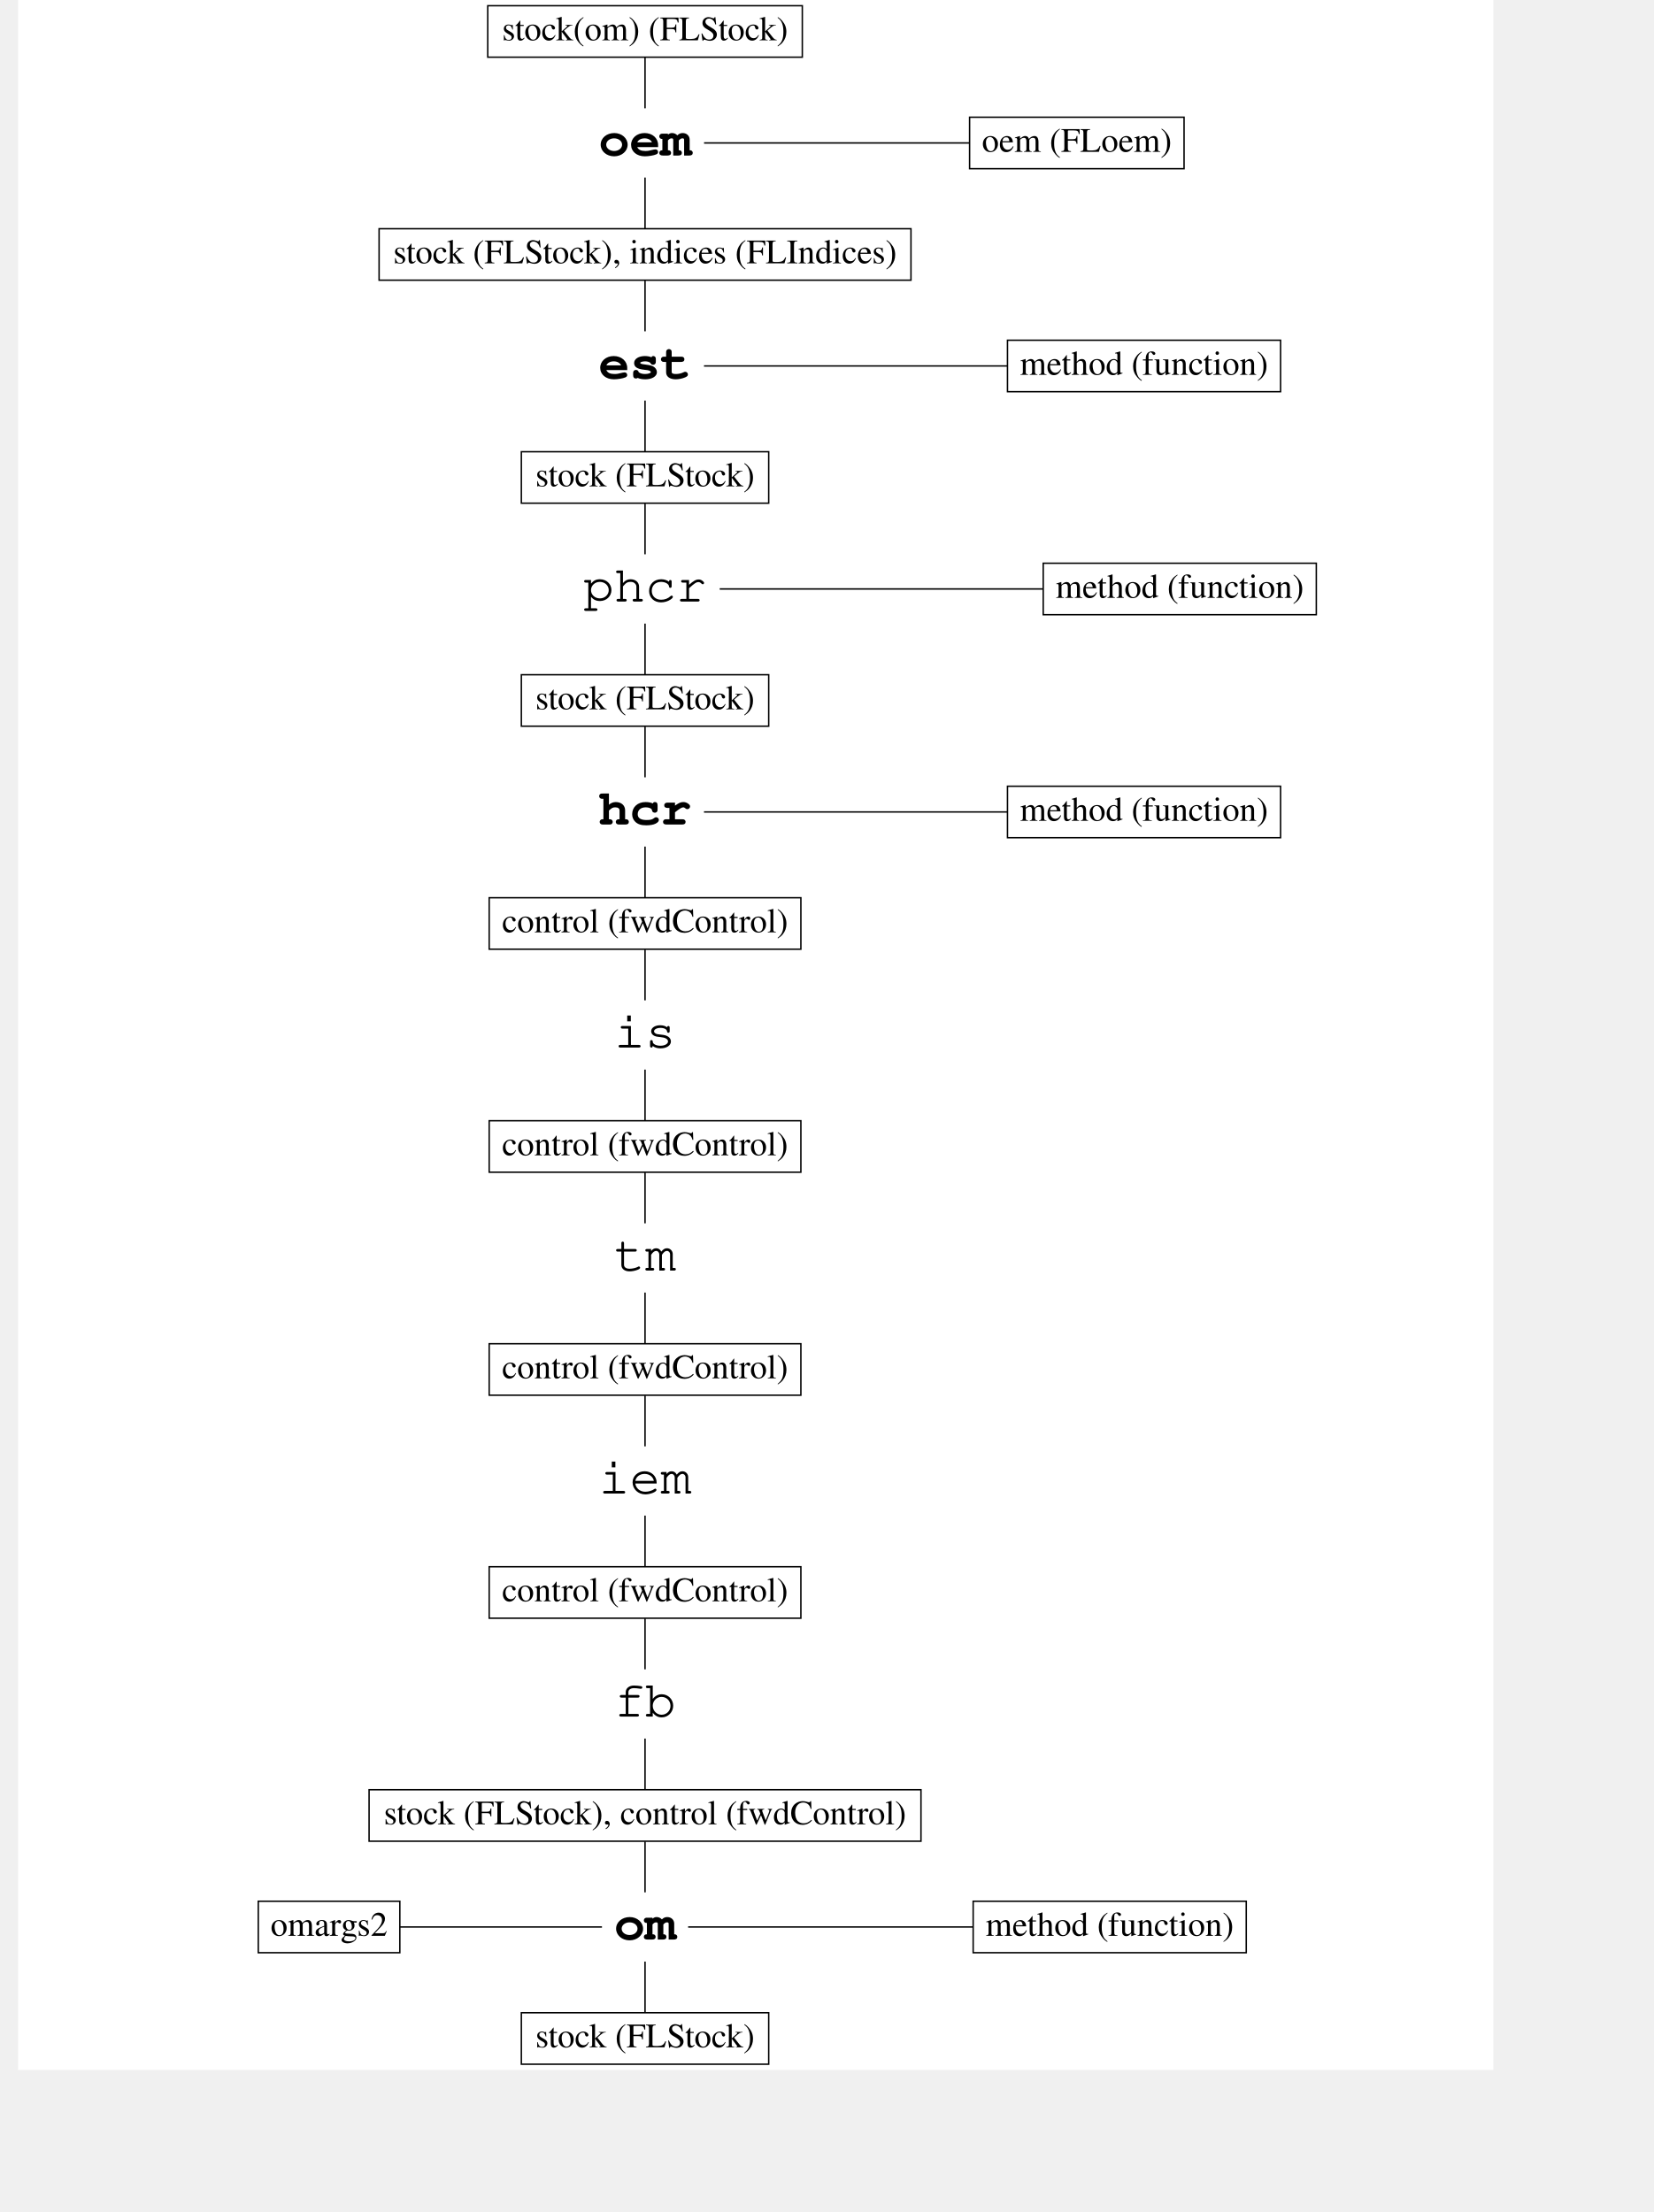
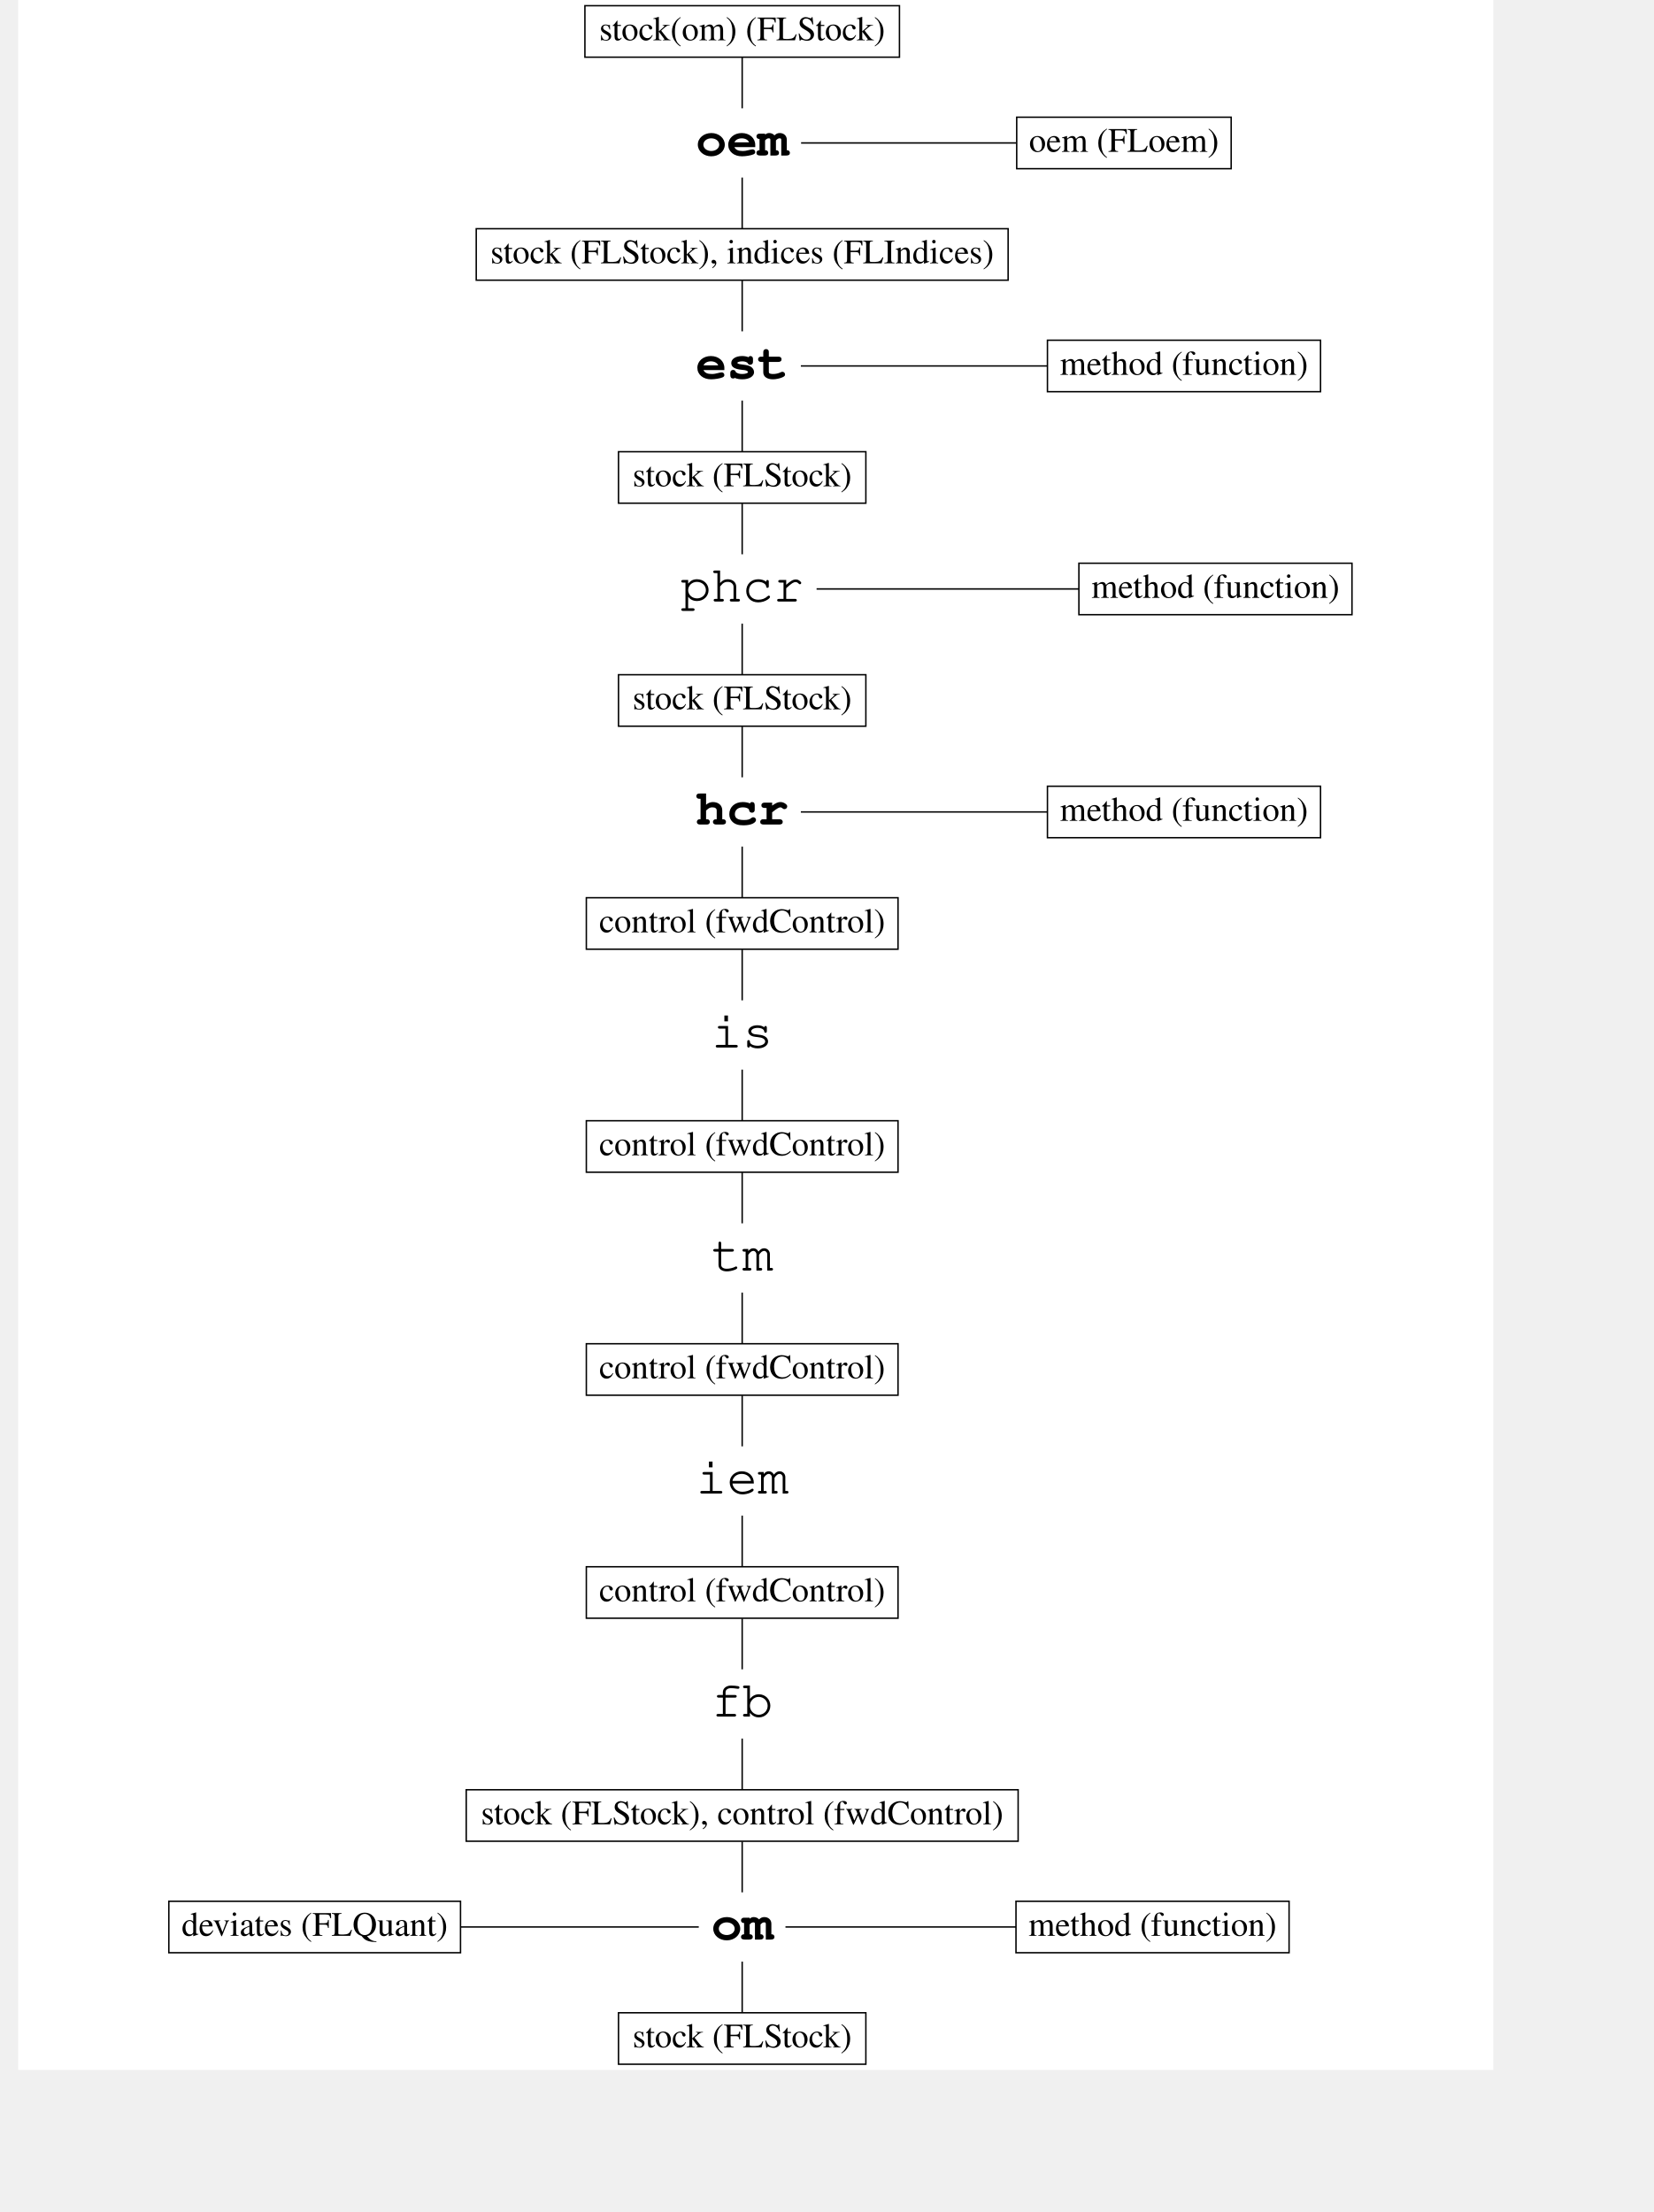
- <svg xmlns="http://www.w3.org/2000/svg" width="713pt" height="954pt" viewBox="57.60 57.60 655.60 896.79">
-   <g id="graph0" class="graph" transform="scale(0.57955 0.57955) rotate(0) translate(103.387 1543.39)">
-     <polygon fill="white" stroke="none" points="-4,4 -4,-1444 1027.83,-1444 1027.83,4 -4,4" />
+ <svg xmlns="http://www.w3.org/2000/svg" width="713pt" height="954pt" viewBox="57.60 57.60 655.60 896.89">
+   <g id="graph0" class="graph" transform="scale(0.579623 0.579623) rotate(0) translate(103.375 1543.37)">
+     <polygon fill="white" stroke="none" points="-4,4 -4,-1444 1027.7,-1444 1027.7,4 -4,4" />
    <g id="node1" class="node">
-       <text text-anchor="middle" x="434.511" y="-1335.2" font-family="Courier,monospace" font-weight="bold" font-size="36.00" fill="#000000">oem</text>
+       <text text-anchor="middle" x="502.389" y="-1335.2" font-family="Courier,monospace" font-weight="bold" font-size="36.00" fill="#000000">oem</text>
    </g>
    <g id="node11" class="node">
-       <polygon fill="none" stroke="black" points="811.511,-1362 661.511,-1362 661.511,-1326 811.511,-1326 811.511,-1362" />
-       <text text-anchor="middle" x="736.511" y="-1337.8" font-family="Times,serif" font-size="24.00">oem (FLoem)</text>
+       <polygon fill="none" stroke="black" points="844.389,-1362 694.389,-1362 694.389,-1326 844.389,-1326 844.389,-1362" />
+       <text text-anchor="middle" x="769.389" y="-1337.8" font-family="Times,serif" font-size="24.00">oem (FLoem)</text>
    </g>
    <g id="edge1" class="edge">
-       <path fill="none" stroke="black" d="M475.8,-1344C537.668,-1344 599.536,-1344 661.404,-1344" />
+       <path fill="none" stroke="black" d="M543.586,-1344C593.716,-1344 643.845,-1344 693.975,-1344" />
    </g>
    <g id="node12" class="node">
-       <polygon fill="none" stroke="black" points="620.511,-1284 248.511,-1284 248.511,-1248 620.511,-1248 620.511,-1284" />
-       <text text-anchor="middle" x="434.511" y="-1259.8" font-family="Times,serif" font-size="24.00">stock (FLStock), indices (FLIndices)</text>
+       <polygon fill="none" stroke="black" points="688.389,-1284 316.389,-1284 316.389,-1248 688.389,-1248 688.389,-1284" />
+       <text text-anchor="middle" x="502.389" y="-1259.8" font-family="Times,serif" font-size="24.00">stock (FLStock), indices (FLIndices)</text>
    </g>
    <g id="edge8" class="edge">
-       <path fill="none" stroke="black" d="M434.511,-1319.78C434.511,-1308.26 434.511,-1294.59 434.511,-1284.04" />
+       <path fill="none" stroke="black" d="M502.389,-1319.78C502.389,-1308.26 502.389,-1294.59 502.389,-1284.04" />
    </g>
    <g id="node2" class="node">
-       <text text-anchor="middle" x="434.511" y="-1179.2" font-family="Courier,monospace" font-weight="bold" font-size="36.00" fill="#000000">est</text>
+       <text text-anchor="middle" x="502.389" y="-1179.2" font-family="Courier,monospace" font-weight="bold" font-size="36.00" fill="#000000">est</text>
    </g>
    <g id="node13" class="node">
-       <polygon fill="none" stroke="black" points="879.011,-1206 688.011,-1206 688.011,-1170 879.011,-1170 879.011,-1206" />
-       <text text-anchor="middle" x="783.511" y="-1181.8" font-family="Times,serif" font-size="24.00">method (function)</text>
+       <polygon fill="none" stroke="black" points="906.889,-1206 715.889,-1206 715.889,-1170 906.889,-1170 906.889,-1206" />
+       <text text-anchor="middle" x="811.389" y="-1181.8" font-family="Times,serif" font-size="24.00">method (function)</text>
    </g>
    <g id="edge2" class="edge">
-       <path fill="none" stroke="black" d="M475.75,-1188C546.479,-1188 617.208,-1188 687.937,-1188" />
+       <path fill="none" stroke="black" d="M543.428,-1188C600.911,-1188 658.393,-1188 715.876,-1188" />
    </g>
    <g id="node14" class="node">
-       <polygon fill="none" stroke="black" points="521.011,-1128 348.011,-1128 348.011,-1092 521.011,-1092 521.011,-1128" />
-       <text text-anchor="middle" x="434.511" y="-1103.8" font-family="Times,serif" font-size="24.00">stock (FLStock)</text>
+       <polygon fill="none" stroke="black" points="588.889,-1128 415.889,-1128 415.889,-1092 588.889,-1092 588.889,-1128" />
+       <text text-anchor="middle" x="502.389" y="-1103.8" font-family="Times,serif" font-size="24.00">stock (FLStock)</text>
    </g>
    <g id="edge10" class="edge">
-       <path fill="none" stroke="black" d="M434.511,-1163.78C434.511,-1152.26 434.511,-1138.59 434.511,-1128.04" />
+       <path fill="none" stroke="black" d="M502.389,-1163.78C502.389,-1152.26 502.389,-1138.59 502.389,-1128.04" />
    </g>
    <g id="node3" class="node">
-       <text text-anchor="middle" x="434.511" y="-867.2" font-family="Courier,monospace" font-weight="bold" font-size="36.00" fill="#000000">hcr</text>
+       <text text-anchor="middle" x="502.389" y="-867.2" font-family="Courier,monospace" font-weight="bold" font-size="36.00" fill="#000000">hcr</text>
    </g>
    <g id="node17" class="node">
-       <polygon fill="none" stroke="black" points="879.011,-894 688.011,-894 688.011,-858 879.011,-858 879.011,-894" />
-       <text text-anchor="middle" x="783.511" y="-869.8" font-family="Times,serif" font-size="24.00">method (function)</text>
+       <polygon fill="none" stroke="black" points="906.889,-894 715.889,-894 715.889,-858 906.889,-858 906.889,-894" />
+       <text text-anchor="middle" x="811.389" y="-869.8" font-family="Times,serif" font-size="24.00">method (function)</text>
    </g>
    <g id="edge4" class="edge">
-       <path fill="none" stroke="black" d="M475.75,-876C546.479,-876 617.208,-876 687.937,-876" />
+       <path fill="none" stroke="black" d="M543.428,-876C600.911,-876 658.393,-876 715.876,-876" />
    </g>
    <g id="node18" class="node">
-       <polygon fill="none" stroke="black" points="543.511,-816 325.511,-816 325.511,-780 543.511,-780 543.511,-816" />
-       <text text-anchor="middle" x="434.511" y="-791.8" font-family="Times,serif" font-size="24.00">control (fwdControl)</text>
+       <polygon fill="none" stroke="black" points="611.389,-816 393.389,-816 393.389,-780 611.389,-780 611.389,-816" />
+       <text text-anchor="middle" x="502.389" y="-791.8" font-family="Times,serif" font-size="24.00">control (fwdControl)</text>
    </g>
    <g id="edge14" class="edge">
-       <path fill="none" stroke="black" d="M434.511,-851.785C434.511,-840.26 434.511,-826.587 434.511,-816.044" />
+       <path fill="none" stroke="black" d="M502.389,-851.785C502.389,-840.26 502.389,-826.587 502.389,-816.044" />
    </g>
    <g id="node4" class="node">
-       <text text-anchor="middle" x="434.511" y="-87.2" font-family="Courier,monospace" font-weight="bold" font-size="36.00" fill="#000000">om</text>
+       <text text-anchor="middle" x="502.389" y="-87.2" font-family="Courier,monospace" font-weight="bold" font-size="36.00" fill="#000000">om</text>
    </g>
    <g id="node23" class="node">
-       <polygon fill="none" stroke="black" points="521.011,-36 348.011,-36 348.011,-0 521.011,-0 521.011,-36" />
-       <text text-anchor="middle" x="434.511" y="-11.8" font-family="Times,serif" font-size="24.00">stock (FLStock)</text>
+       <polygon fill="none" stroke="black" points="588.889,-36 415.889,-36 415.889,-0 588.889,-0 588.889,-36" />
+       <text text-anchor="middle" x="502.389" y="-11.8" font-family="Times,serif" font-size="24.00">stock (FLStock)</text>
    </g>
    <g id="edge24" class="edge">
-       <path fill="none" stroke="black" d="M434.511,-71.784C434.511,-60.26 434.511,-46.587 434.511,-36.044" />
+       <path fill="none" stroke="black" d="M502.389,-71.784C502.389,-60.26 502.389,-46.587 502.389,-36.044" />
    </g>
    <g id="node24" class="node">
-       <polygon fill="none" stroke="black" points="855.011,-114 664.011,-114 664.011,-78 855.011,-78 855.011,-114" />
-       <text text-anchor="middle" x="759.511" y="-89.8" font-family="Times,serif" font-size="24.00">method (function)</text>
+       <polygon fill="none" stroke="black" points="884.889,-114 693.889,-114 693.889,-78 884.889,-78 884.889,-114" />
+       <text text-anchor="middle" x="789.389" y="-89.8" font-family="Times,serif" font-size="24.00">method (function)</text>
    </g>
    <g id="edge6" class="edge">
-       <path fill="none" stroke="black" d="M464.662,-96C531.08,-96 597.498,-96 663.915,-96" />
+       <path fill="none" stroke="black" d="M532.659,-96C586.395,-96 640.131,-96 693.867,-96" />
    </g>
    <g id="node5" class="node">
-       <text text-anchor="middle" x="434.511" y="-1023.2" font-family="Courier,monospace" font-size="36.00" fill="#000000">phcr</text>
+       <text text-anchor="middle" x="502.389" y="-1023.2" font-family="Courier,monospace" font-size="36.00" fill="#000000">phcr</text>
    </g>
    <g id="node15" class="node">
-       <polygon fill="none" stroke="black" points="904.011,-1050 713.011,-1050 713.011,-1014 904.011,-1014 904.011,-1050" />
-       <text text-anchor="middle" x="808.511" y="-1025.8" font-family="Times,serif" font-size="24.00">method (function)</text>
+       <polygon fill="none" stroke="black" points="928.889,-1050 737.889,-1050 737.889,-1014 928.889,-1014 928.889,-1050" />
+       <text text-anchor="middle" x="833.389" y="-1025.8" font-family="Times,serif" font-size="24.00">method (function)</text>
    </g>
    <g id="edge3" class="edge">
-       <path fill="none" stroke="black" d="M486.739,-1032C562.155,-1032 637.57,-1032 712.985,-1032" />
+       <path fill="none" stroke="black" d="M554.431,-1032C615.544,-1032 676.657,-1032 737.77,-1032" />
    </g>
    <g id="node16" class="node">
-       <polygon fill="none" stroke="black" points="521.011,-972 348.011,-972 348.011,-936 521.011,-936 521.011,-972" />
-       <text text-anchor="middle" x="434.511" y="-947.8" font-family="Times,serif" font-size="24.00">stock (FLStock)</text>
+       <polygon fill="none" stroke="black" points="588.889,-972 415.889,-972 415.889,-936 588.889,-936 588.889,-972" />
+       <text text-anchor="middle" x="502.389" y="-947.8" font-family="Times,serif" font-size="24.00">stock (FLStock)</text>
    </g>
    <g id="edge12" class="edge">
-       <path fill="none" stroke="black" d="M434.511,-1007.78C434.511,-996.26 434.511,-982.587 434.511,-972.044" />
+       <path fill="none" stroke="black" d="M502.389,-1007.78C502.389,-996.26 502.389,-982.587 502.389,-972.044" />
    </g>
    <g id="node6" class="node">
-       <text text-anchor="middle" x="434.511" y="-711.2" font-family="Courier,monospace" font-size="36.00" fill="#000000">is</text>
+       <text text-anchor="middle" x="502.389" y="-711.2" font-family="Courier,monospace" font-size="36.00" fill="#000000">is</text>
    </g>
    <g id="node19" class="node">
-       <polygon fill="none" stroke="black" points="543.511,-660 325.511,-660 325.511,-624 543.511,-624 543.511,-660" />
-       <text text-anchor="middle" x="434.511" y="-635.8" font-family="Times,serif" font-size="24.00">control (fwdControl)</text>
+       <polygon fill="none" stroke="black" points="611.389,-660 393.389,-660 393.389,-624 611.389,-624 611.389,-660" />
+       <text text-anchor="middle" x="502.389" y="-635.8" font-family="Times,serif" font-size="24.00">control (fwdControl)</text>
    </g>
    <g id="edge16" class="edge">
-       <path fill="none" stroke="black" d="M434.511,-695.785C434.511,-684.26 434.511,-670.587 434.511,-660.044" />
+       <path fill="none" stroke="black" d="M502.389,-695.785C502.389,-684.26 502.389,-670.587 502.389,-660.044" />
    </g>
    <g id="node7" class="node">
-       <text text-anchor="middle" x="434.511" y="-555.2" font-family="Courier,monospace" font-size="36.00" fill="#000000">tm</text>
+       <text text-anchor="middle" x="502.389" y="-555.2" font-family="Courier,monospace" font-size="36.00" fill="#000000">tm</text>
    </g>
    <g id="node20" class="node">
-       <polygon fill="none" stroke="black" points="543.511,-504 325.511,-504 325.511,-468 543.511,-468 543.511,-504" />
-       <text text-anchor="middle" x="434.511" y="-479.8" font-family="Times,serif" font-size="24.00">control (fwdControl)</text>
+       <polygon fill="none" stroke="black" points="611.389,-504 393.389,-504 393.389,-468 611.389,-468 611.389,-504" />
+       <text text-anchor="middle" x="502.389" y="-479.8" font-family="Times,serif" font-size="24.00">control (fwdControl)</text>
    </g>
    <g id="edge18" class="edge">
-       <path fill="none" stroke="black" d="M434.511,-539.785C434.511,-528.26 434.511,-514.587 434.511,-504.044" />
+       <path fill="none" stroke="black" d="M502.389,-539.785C502.389,-528.26 502.389,-514.587 502.389,-504.044" />
    </g>
    <g id="node8" class="node">
-       <text text-anchor="middle" x="434.511" y="-399.2" font-family="Courier,monospace" font-size="36.00" fill="#000000">iem</text>
+       <text text-anchor="middle" x="502.389" y="-399.2" font-family="Courier,monospace" font-size="36.00" fill="#000000">iem</text>
    </g>
    <g id="node21" class="node">
-       <polygon fill="none" stroke="black" points="543.511,-348 325.511,-348 325.511,-312 543.511,-312 543.511,-348" />
-       <text text-anchor="middle" x="434.511" y="-323.8" font-family="Times,serif" font-size="24.00">control (fwdControl)</text>
+       <polygon fill="none" stroke="black" points="611.389,-348 393.389,-348 393.389,-312 611.389,-312 611.389,-348" />
+       <text text-anchor="middle" x="502.389" y="-323.8" font-family="Times,serif" font-size="24.00">control (fwdControl)</text>
    </g>
    <g id="edge20" class="edge">
-       <path fill="none" stroke="black" d="M434.511,-383.785C434.511,-372.26 434.511,-358.587 434.511,-348.044" />
+       <path fill="none" stroke="black" d="M502.389,-383.785C502.389,-372.26 502.389,-358.587 502.389,-348.044" />
    </g>
    <g id="node9" class="node">
-       <text text-anchor="middle" x="434.511" y="-243.2" font-family="Courier,monospace" font-size="36.00" fill="#000000">fb</text>
+       <text text-anchor="middle" x="502.389" y="-243.2" font-family="Courier,monospace" font-size="36.00" fill="#000000">fb</text>
    </g>
    <g id="node22" class="node">
-       <polygon fill="none" stroke="black" points="627.511,-192 241.511,-192 241.511,-156 627.511,-156 627.511,-192" />
-       <text text-anchor="middle" x="434.511" y="-167.8" font-family="Times,serif" font-size="24.00">stock (FLStock), control (fwdControl)</text>
+       <polygon fill="none" stroke="black" points="695.389,-192 309.389,-192 309.389,-156 695.389,-156 695.389,-192" />
+       <text text-anchor="middle" x="502.389" y="-167.8" font-family="Times,serif" font-size="24.00">stock (FLStock), control (fwdControl)</text>
    </g>
    <g id="edge22" class="edge">
-       <path fill="none" stroke="black" d="M434.511,-227.785C434.511,-216.26 434.511,-202.587 434.511,-192.044" />
+       <path fill="none" stroke="black" d="M502.389,-227.785C502.389,-216.26 502.389,-202.587 502.389,-192.044" />
    </g>
    <g id="node10" class="node">
-       <polygon fill="none" stroke="black" points="544.511,-1440 324.511,-1440 324.511,-1404 544.511,-1404 544.511,-1440" />
-       <text text-anchor="middle" x="434.511" y="-1415.8" font-family="Times,serif" font-size="24.00">stock(om) (FLStock)</text>
+       <polygon fill="none" stroke="black" points="612.389,-1440 392.389,-1440 392.389,-1404 612.389,-1404 612.389,-1440" />
+       <text text-anchor="middle" x="502.389" y="-1415.8" font-family="Times,serif" font-size="24.00">stock(om) (FLStock)</text>
    </g>
    <g id="edge7" class="edge">
-       <path fill="none" stroke="black" d="M434.511,-1403.75C434.511,-1393.24 434.511,-1379.68 434.511,-1368.23" />
+       <path fill="none" stroke="black" d="M502.389,-1403.75C502.389,-1393.24 502.389,-1379.68 502.389,-1368.23" />
    </g>
    <g id="edge9" class="edge">
-       <path fill="none" stroke="black" d="M434.511,-1247.75C434.511,-1237.24 434.511,-1223.68 434.511,-1212.23" />
+       <path fill="none" stroke="black" d="M502.389,-1247.75C502.389,-1237.24 502.389,-1223.68 502.389,-1212.23" />
    </g>
    <g id="edge11" class="edge">
-       <path fill="none" stroke="black" d="M434.511,-1091.75C434.511,-1081.24 434.511,-1067.68 434.511,-1056.23" />
+       <path fill="none" stroke="black" d="M502.389,-1091.75C502.389,-1081.24 502.389,-1067.68 502.389,-1056.23" />
    </g>
    <g id="edge13" class="edge">
-       <path fill="none" stroke="black" d="M434.511,-935.754C434.511,-925.244 434.511,-911.677 434.511,-900.228" />
+       <path fill="none" stroke="black" d="M502.389,-935.754C502.389,-925.244 502.389,-911.677 502.389,-900.228" />
    </g>
    <g id="edge15" class="edge">
-       <path fill="none" stroke="black" d="M434.511,-779.754C434.511,-769.244 434.511,-755.677 434.511,-744.228" />
+       <path fill="none" stroke="black" d="M502.389,-779.754C502.389,-769.244 502.389,-755.677 502.389,-744.228" />
    </g>
    <g id="edge17" class="edge">
-       <path fill="none" stroke="black" d="M434.511,-623.754C434.511,-613.244 434.511,-599.677 434.511,-588.228" />
+       <path fill="none" stroke="black" d="M502.389,-623.754C502.389,-613.244 502.389,-599.677 502.389,-588.228" />
    </g>
    <g id="edge19" class="edge">
-       <path fill="none" stroke="black" d="M434.511,-467.754C434.511,-457.244 434.511,-443.677 434.511,-432.228" />
+       <path fill="none" stroke="black" d="M502.389,-467.754C502.389,-457.244 502.389,-443.677 502.389,-432.228" />
    </g>
    <g id="edge21" class="edge">
-       <path fill="none" stroke="black" d="M434.511,-311.754C434.511,-301.244 434.511,-287.677 434.511,-276.228" />
+       <path fill="none" stroke="black" d="M502.389,-311.754C502.389,-301.244 502.389,-287.677 502.389,-276.228" />
    </g>
    <g id="edge23" class="edge">
-       <path fill="none" stroke="black" d="M434.511,-155.754C434.511,-145.244 434.511,-131.677 434.511,-120.228" />
+       <path fill="none" stroke="black" d="M502.389,-155.754C502.389,-145.244 502.389,-131.677 502.389,-120.228" />
    </g>
    <g id="node25" class="node">
-       <polygon fill="none" stroke="black" points="263.011,-114 164.011,-114 164.011,-78 263.011,-78 263.011,-114" />
-       <text text-anchor="middle" x="213.511" y="-89.8" font-family="Times,serif" font-size="24.00">omargs2</text>
+       <polygon fill="none" stroke="black" points="305.389,-114 101.389,-114 101.389,-78 305.389,-78 305.389,-114" />
+       <text text-anchor="middle" x="203.389" y="-89.8" font-family="Times,serif" font-size="24.00">deviates (FLQuant)</text>
    </g>
    <g id="edge5" class="edge">
-       <path fill="none" stroke="black" d="M263.149,-96C310.229,-96 357.309,-96 404.389,-96" />
+       <path fill="none" stroke="black" d="M305.586,-96C361.065,-96 416.544,-96 472.023,-96" />
    </g>
  </g>
</svg>
